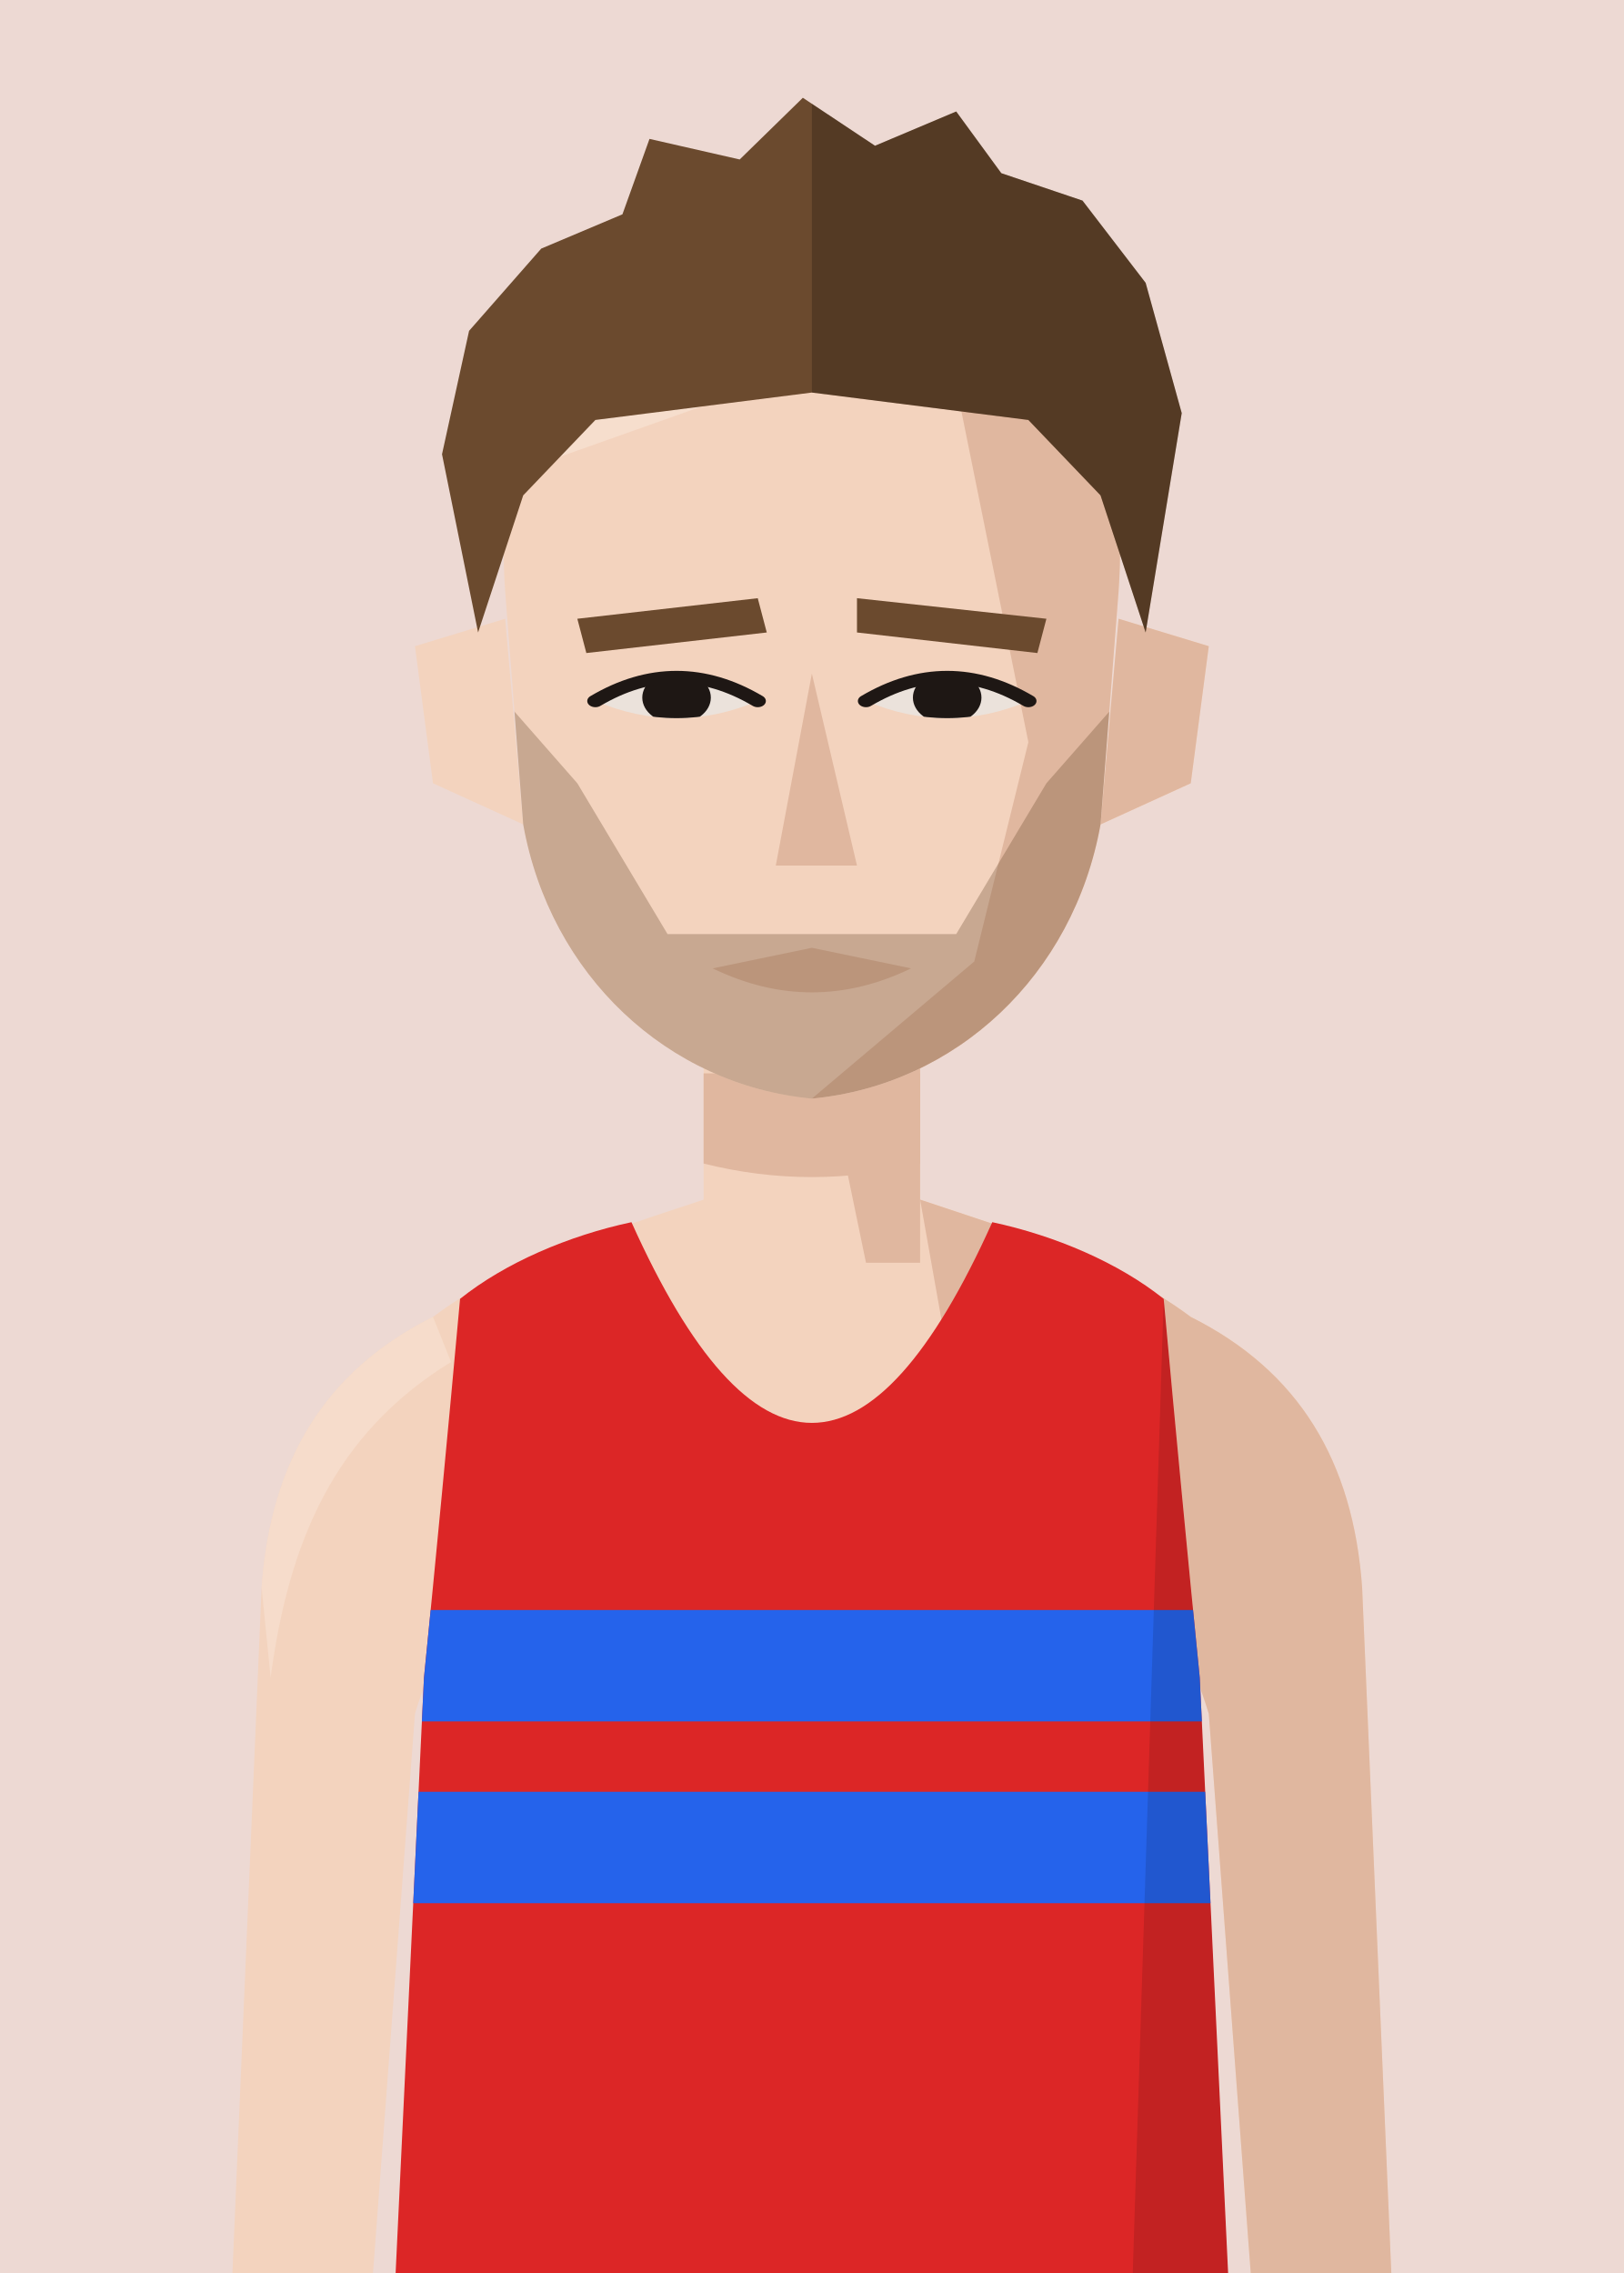
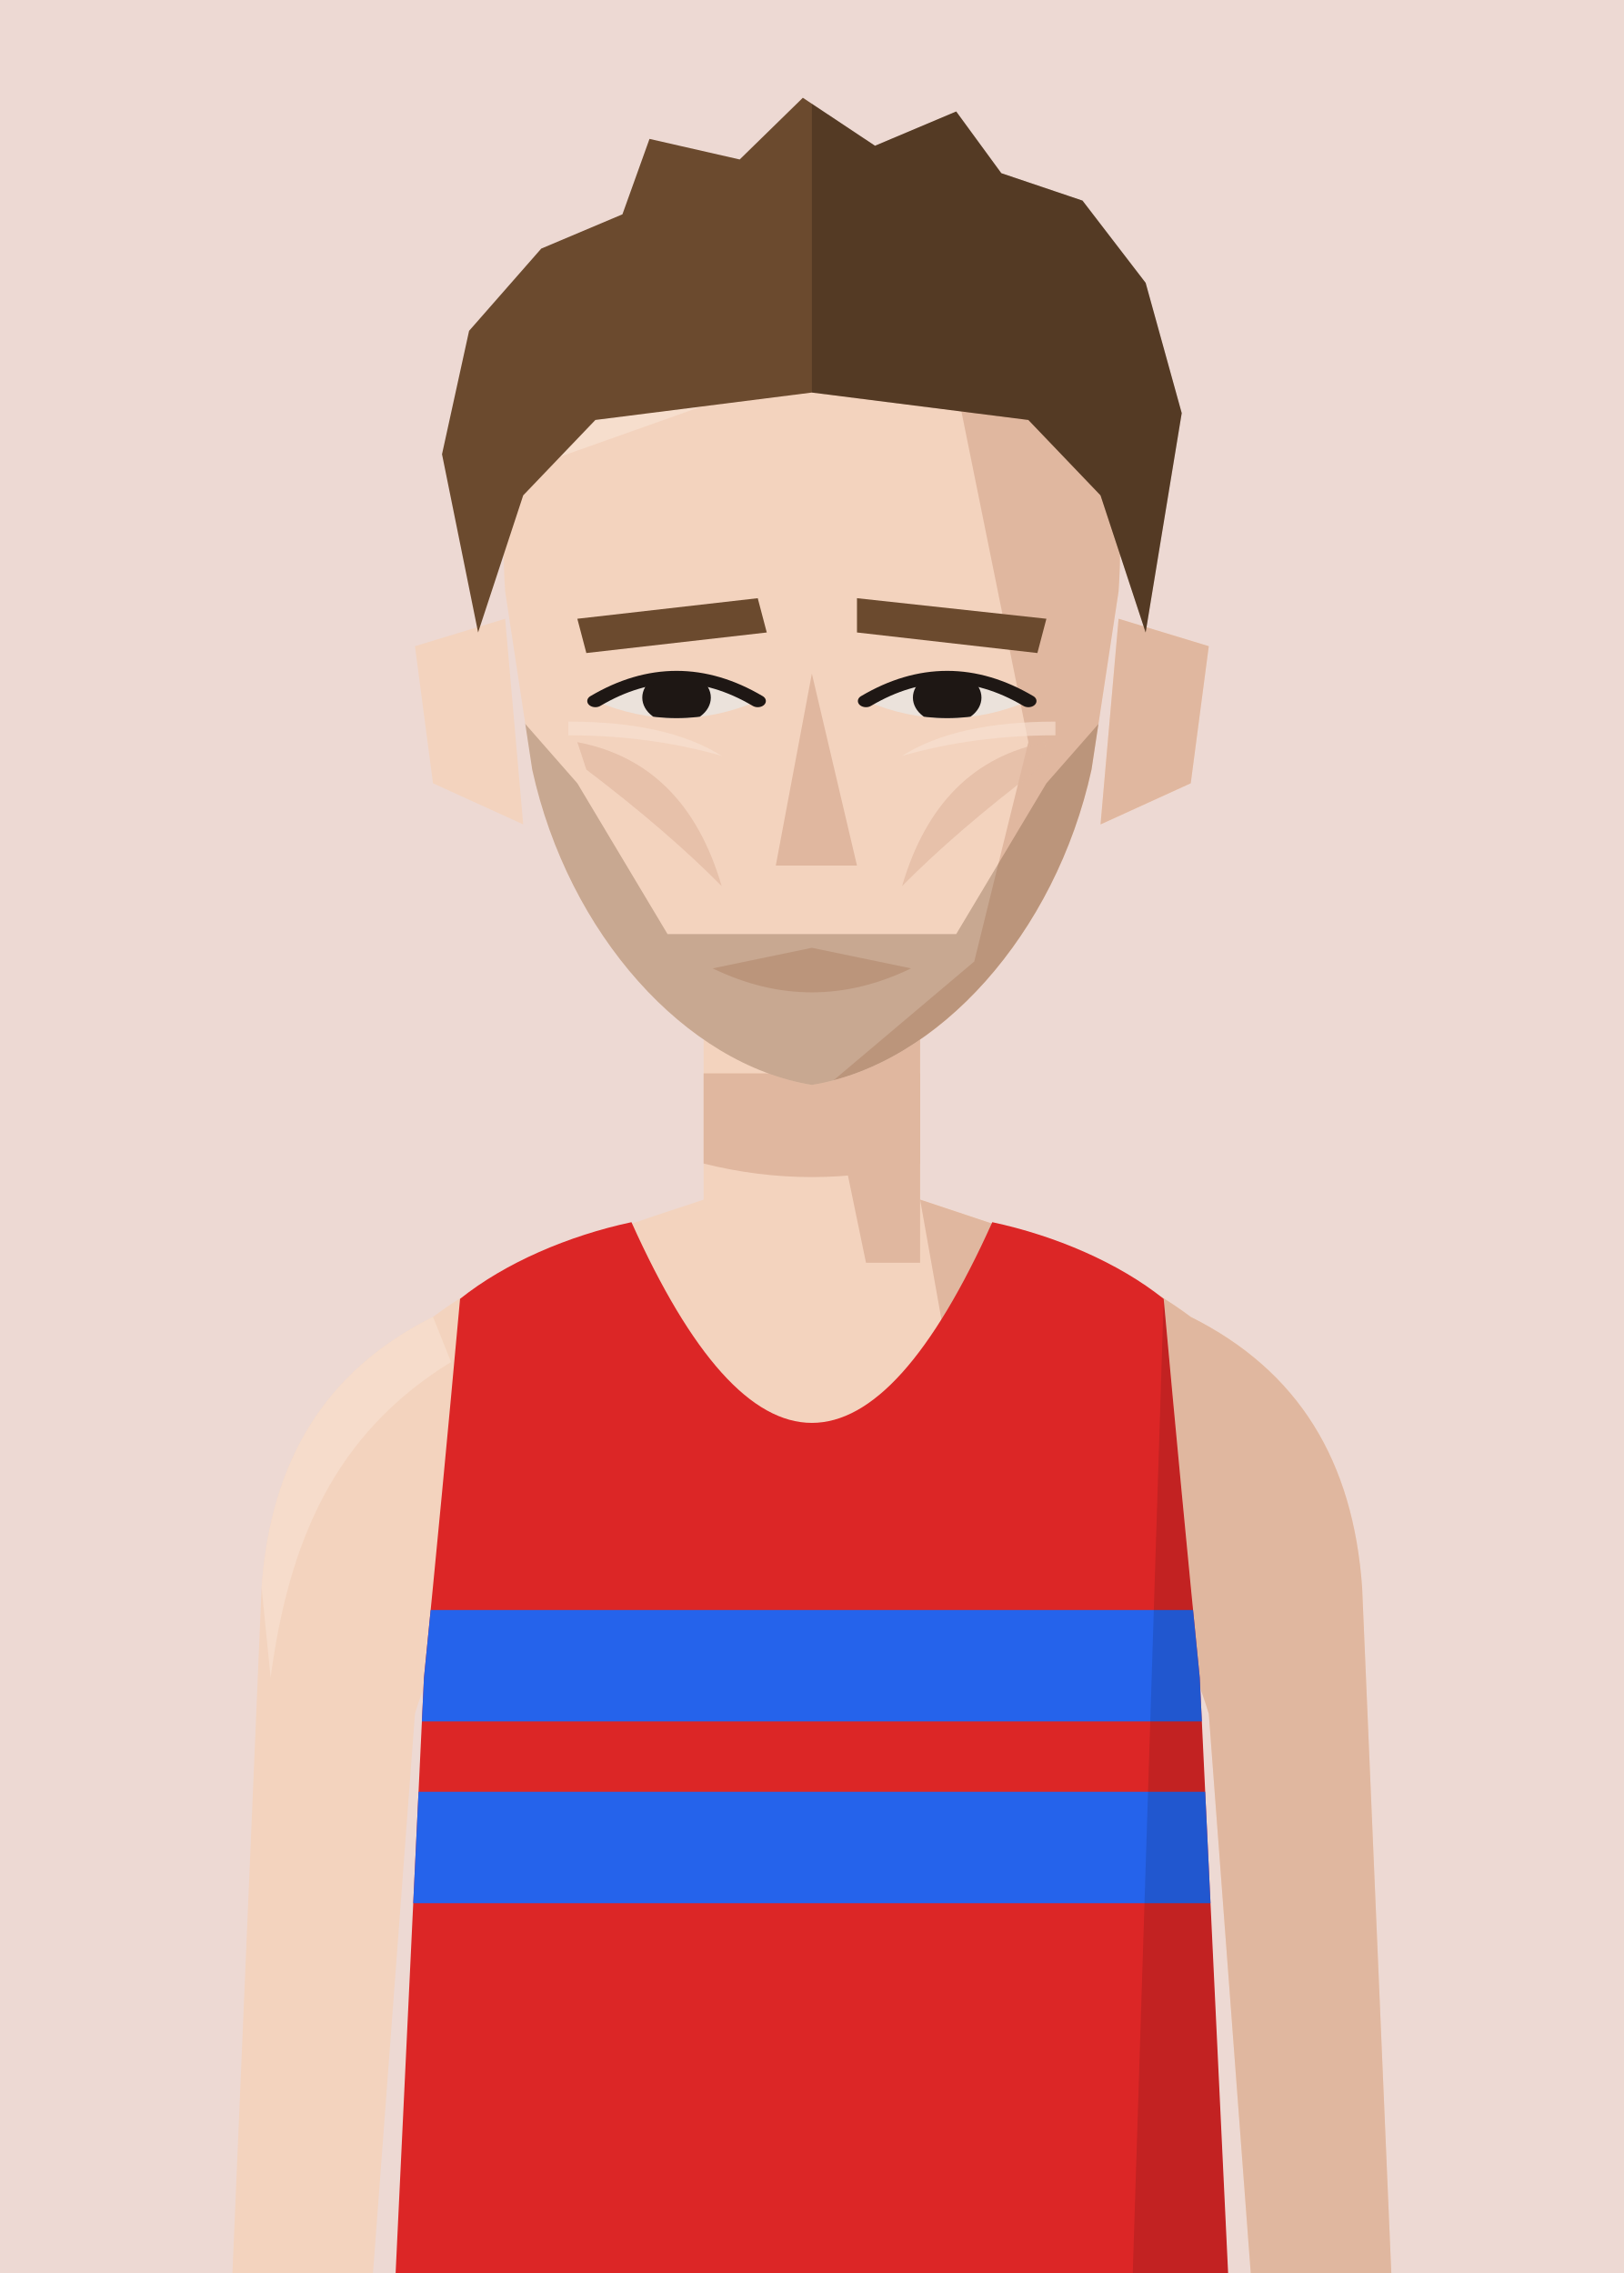
<svg xmlns="http://www.w3.org/2000/svg" viewBox="10 20 180 252">
  <defs>
    <clipPath id="vf">
      <path d="M53,330 L57,246 Q59,226 61,204 C66,200 73,197 80,195.5 Q100,240 120,195.5 C127,197 134,200 139,204 Q141,226 143,246 L147,330 Z" />
    </clipPath>
    <clipPath id="hf">
-       <path d="M66,96 C64,58 80,40 100,40 C120,40 136,58 134,96 L132,130 C129,152 116,168 100,170 C84,168 71,152 68,130 Z" />
+       <path d="M66,96 C64,58 80,40 100,40 C120,40 136,58 134,96 L131,122 C127,146 114,165 100,168 C86,165 73,146 69,122 Z" />
    </clipPath>
    <clipPath id="rf">
      <rect x="100" y="0" width="100" height="300" />
    </clipPath>
    <clipPath id="ef">
      <path d="M76,112 Q85,105 94,112 Q85,117 76,112 Z" />
      <path d="M106,112 Q115,105 124,112 Q115,117 106,112 Z" />
    </clipPath>
    <clipPath id="cf">
      <rect x="0" y="92" width="200" height="300" />
    </clipPath>
  </defs>
  <rect width="200" height="280" fill="#EDD9D3" />
  <g transform="translate(0,-40)">
    <rect x="88" y="171" width="24" height="37" fill="#F3D3BE" />
    <path d="M88,193 C76,197 66,200 58,206 C46,212 40,222 39,236 L35,330 L50,330 L56,250 Q59,240 64,238 L136,238 Q141,240 144,250 L150,330 L165,330 L161,236 C160,222 154,212 142,206 C134,200 124,197 112,193" fill="#F3D3BE" />
    <g fill="#E0B79F">
      <path d="M112,193 C124,197 134,200 142,206 C154,212 160,222 161,236 L165,330 L150,330 L144,250 Q141,240 136,238 L120,238 Z" />
      <path d="M58,206 C46,212 40,222 39,236 L40,246 C42,231 47,219 60,211 Z" fill="#F8E2D3" opacity=".6" />
      <polygon points="100,171 112,171 112,200 106,200" />
      <path d="M88,179 L112,179 L112,189 Q100,192 88,189 Z" />
    </g>
    <g transform="translate(0,83) scale(1,0.76) translate(0,-40)">
      <g fill="#F3D3BE">
        <path d="M66,100 L56,104 L58,124 L68,130 Z" />
        <path d="M134,100 L144,104 L142,124 L132,130 Z" />
-         <path d="M66,96 C64,58 80,40 100,40 C120,40 136,58 134,96 L132,130 C129,152 116,168 100,170 C84,168 71,152 68,130 Z" />
+         <path d="M66,96 C64,58 80,40 100,40 C120,40 136,58 134,96 L131,122 C127,146 114,165 100,168 C86,165 73,146 69,122 Z" />
      </g>
      <path d="M134,100 L144,104 L142,124 L132,130 Z" fill="#E0B79F" />
      <g clip-path="url(#hf)">
        <polygon points="112,40 140,40 140,180 100,180 100,170 118,150 124,118 120,92" fill="#E0B79F" />
        <polygon points="60,40 100,40 90,68 60,82" fill="#F8E2D3" opacity=".7" />
      </g>
      <g fill="#6B4A2E">
        <polygon points="74,100 94,97 95,102 75,105" />
        <polygon points="105,97 126,100 125,105 105,102" />
      </g>
      <g fill="#EBE2DB">
        <path d="M76,112 Q85,105 94,112 Q85,117 76,112 Z" />
        <path d="M106,112 Q115,105 124,112 Q115,117 106,112 Z" />
      </g>
      <g clip-path="url(#ef)" fill="#1E1714">
        <circle cx="85" cy="111.5" r="3.8" />
        <circle cx="115" cy="111.5" r="3.8" />
      </g>
      <g fill="none" stroke="#1E1714" stroke-width="1.8" stroke-linecap="round">
        <path d="M76,112 Q85,105 94,112" />
        <path d="M106,112 Q115,105 124,112" />
      </g>
      <polygon points="100,108 105,136 96,136" fill="#E0B79F" />
      <path d="M89,151 L100,148 L111,151 Q100,158 89,151 Z" fill="#E0B79F" />
+       <g fill="#E0B79F" opacity=".65">
+         <path d="M74,118 Q86,121 90,139 Q84,131 75,122 Z" />
+         <path d="M126,118 Q114,121 110,139 Q116,131 125,122 Z" />
+       </g>
+       <g fill="#F8E2D3" opacity=".6">
+         <path d="M73,115 Q84,115 90,120 Q82,117 73,117 Z" />
+         <path d="M127,115 Q116,115 110,120 Q118,117 127,117 Z" />
+       </g>
      <g clip-path="url(#hf)" fill="#6B4A2E">
        <path d="M66,112 L74,124 L84,146 L116,146 L126,124 L134,112 L134,180 L66,180 Z" opacity=".32" />
      </g>
      <g fill="#6B4A2E">
        <path d="M63,102 L59,76 L62,58 L70,46 L79,41 L82,30 L92,33 L99,24 L107,31 L116,26 L121,35 L130,39 L137,51 L141,70 L137,102 L132,82 L124,71 L100,67 L76,71 L68,82 Z" />
        <g clip-path="url(#rf)" fill="#000" opacity=".22">
          <path d="M63,102 L59,76 L62,58 L70,46 L79,41 L82,30 L92,33 L99,24 L107,31 L116,26 L121,35 L130,39 L137,51 L141,70 L137,102 L132,82 L124,71 L100,67 L76,71 L68,82 Z" />
        </g>
      </g>
    </g>
    <g clip-path="url(#vf)">
      <path d="M53,330 L57,246 Q59,226 61,204 C66,200 73,197 80,195.5 Q100,240 120,195.5 C127,197 134,200 139,204 Q141,226 143,246 L147,330 Z" fill="#dc2626" />
      <g transform="matrix(6.2857 0 0 6.5 37.14 193)">
        <rect x="0" y="7" width="20" height="1.9" fill="#2563eb" />
        <rect x="0" y="10.1" width="20" height="1.9" fill="#2563eb" />
      </g>
      <path d="M139,204 Q141,226 143,246 L147,330 L135,330 Z" fill="#000" opacity="0.12" />
    </g>
  </g>
</svg>
